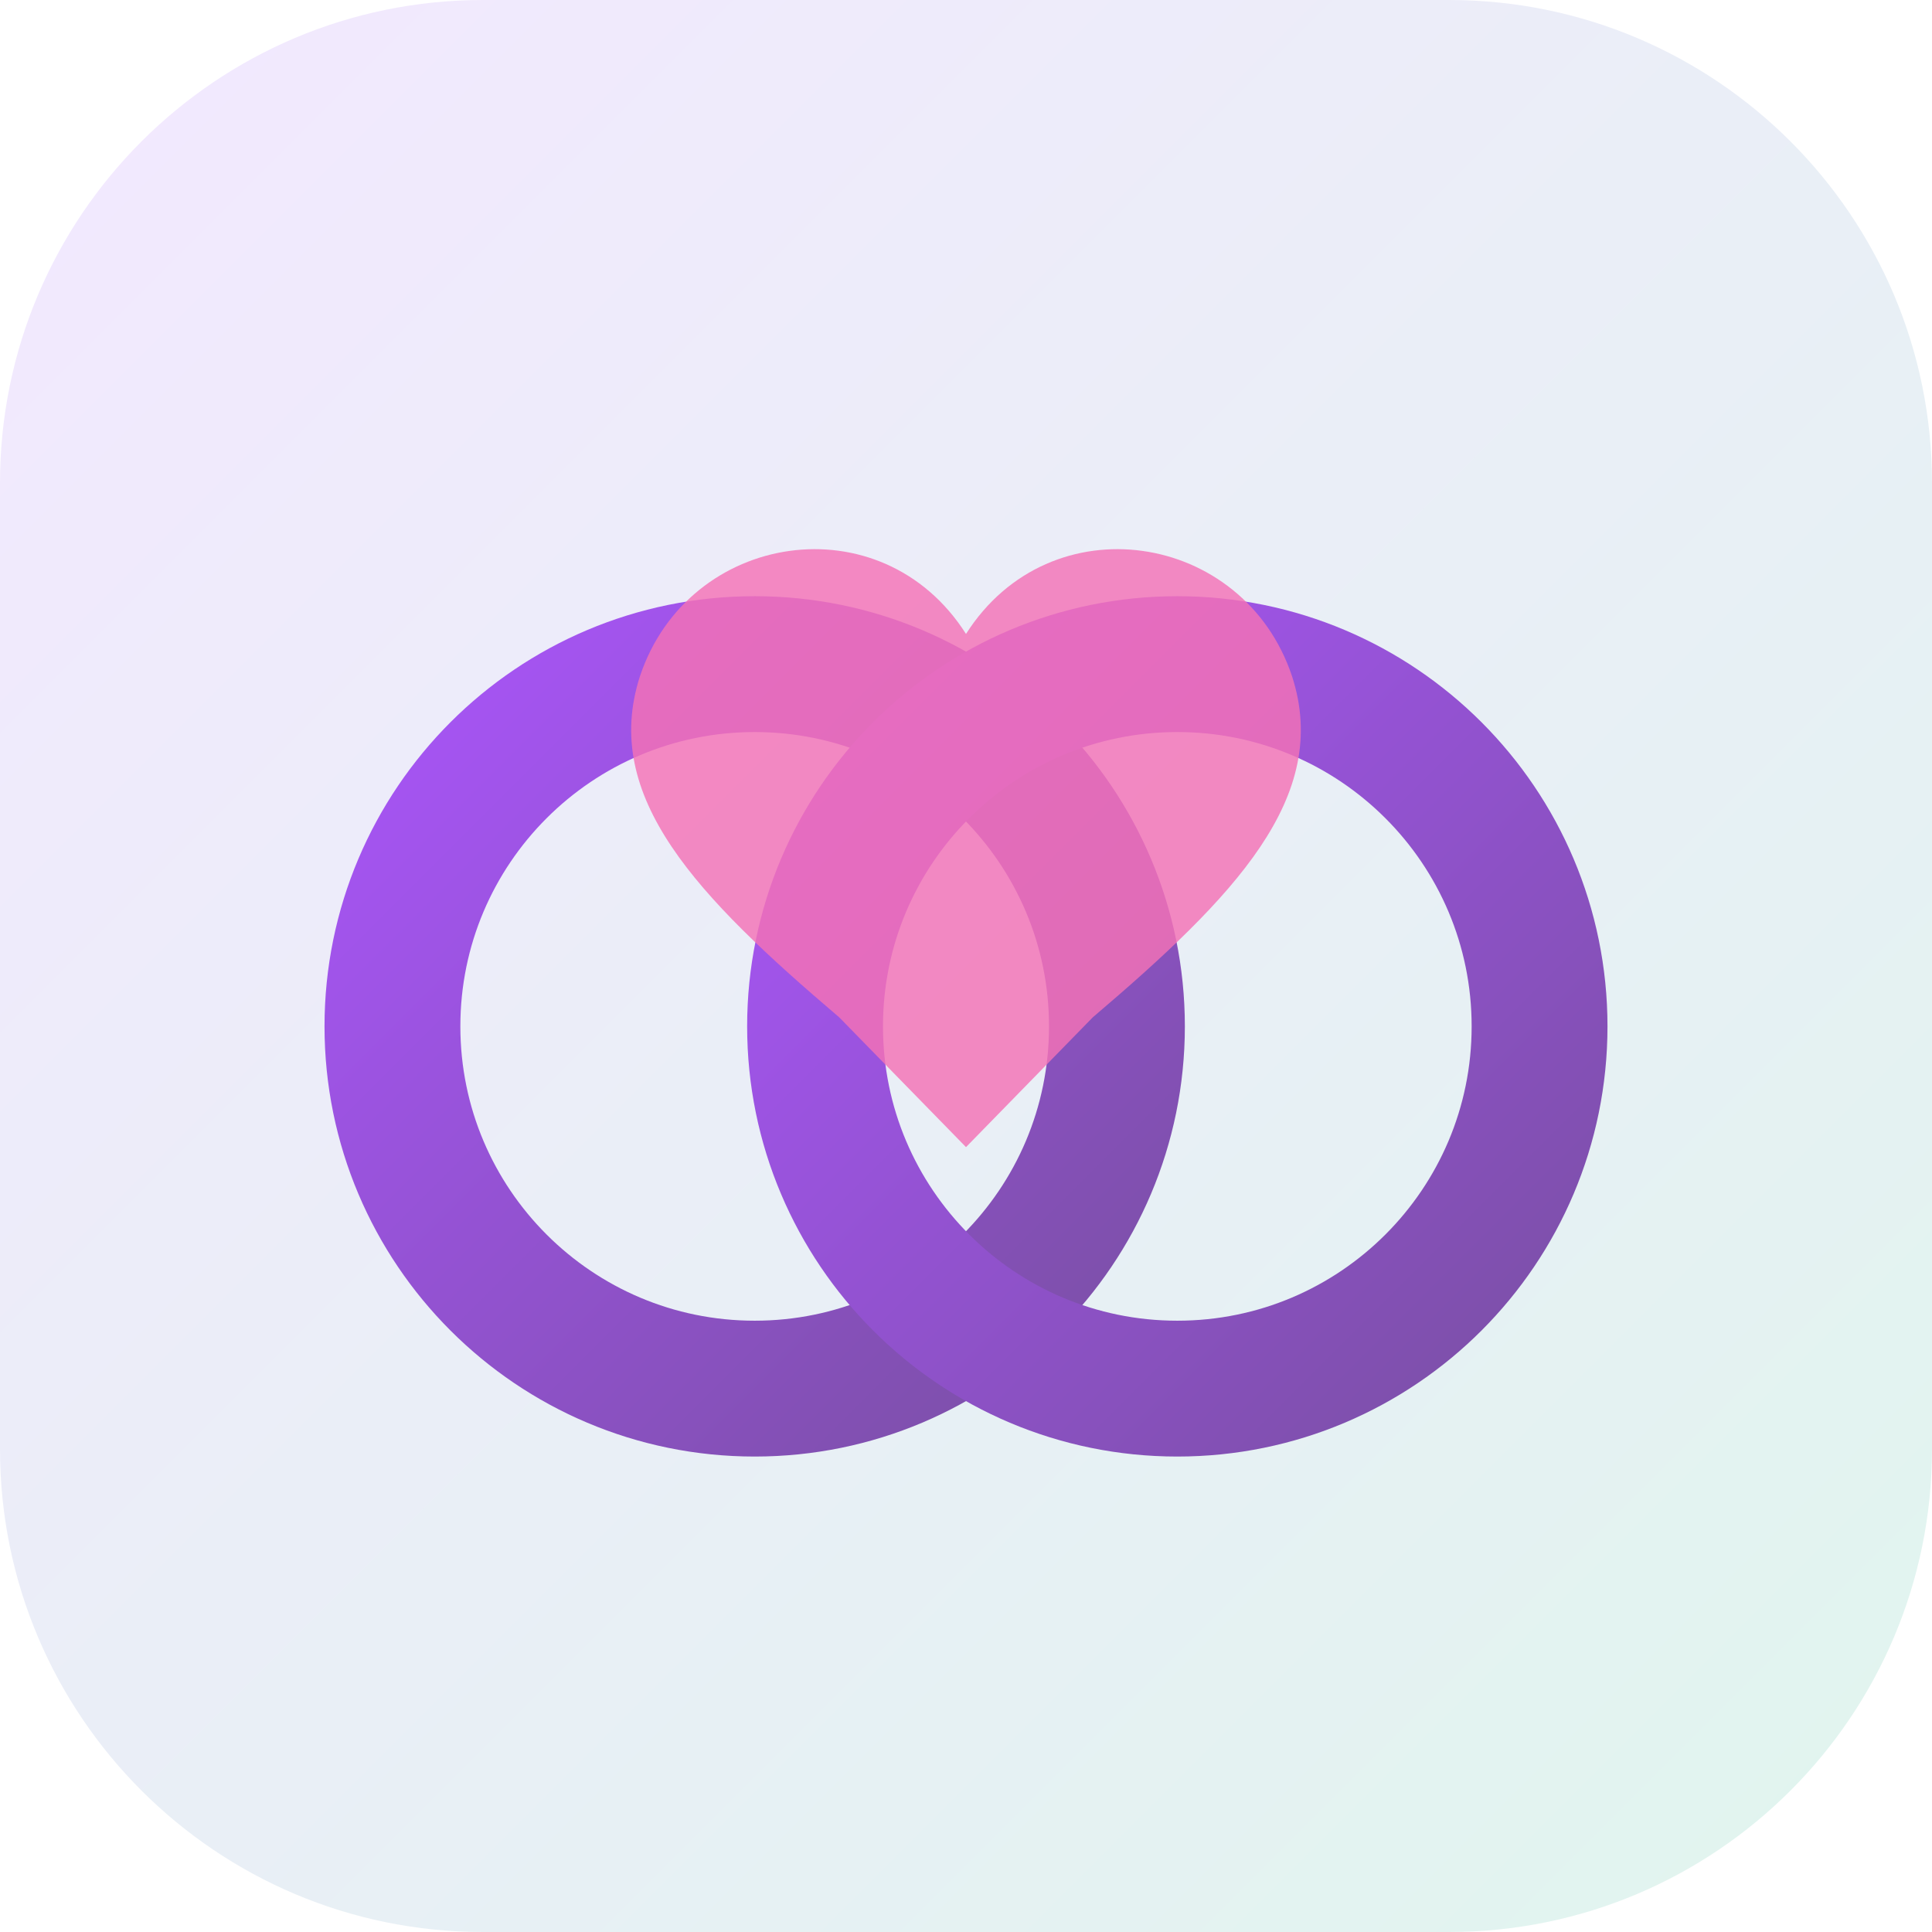
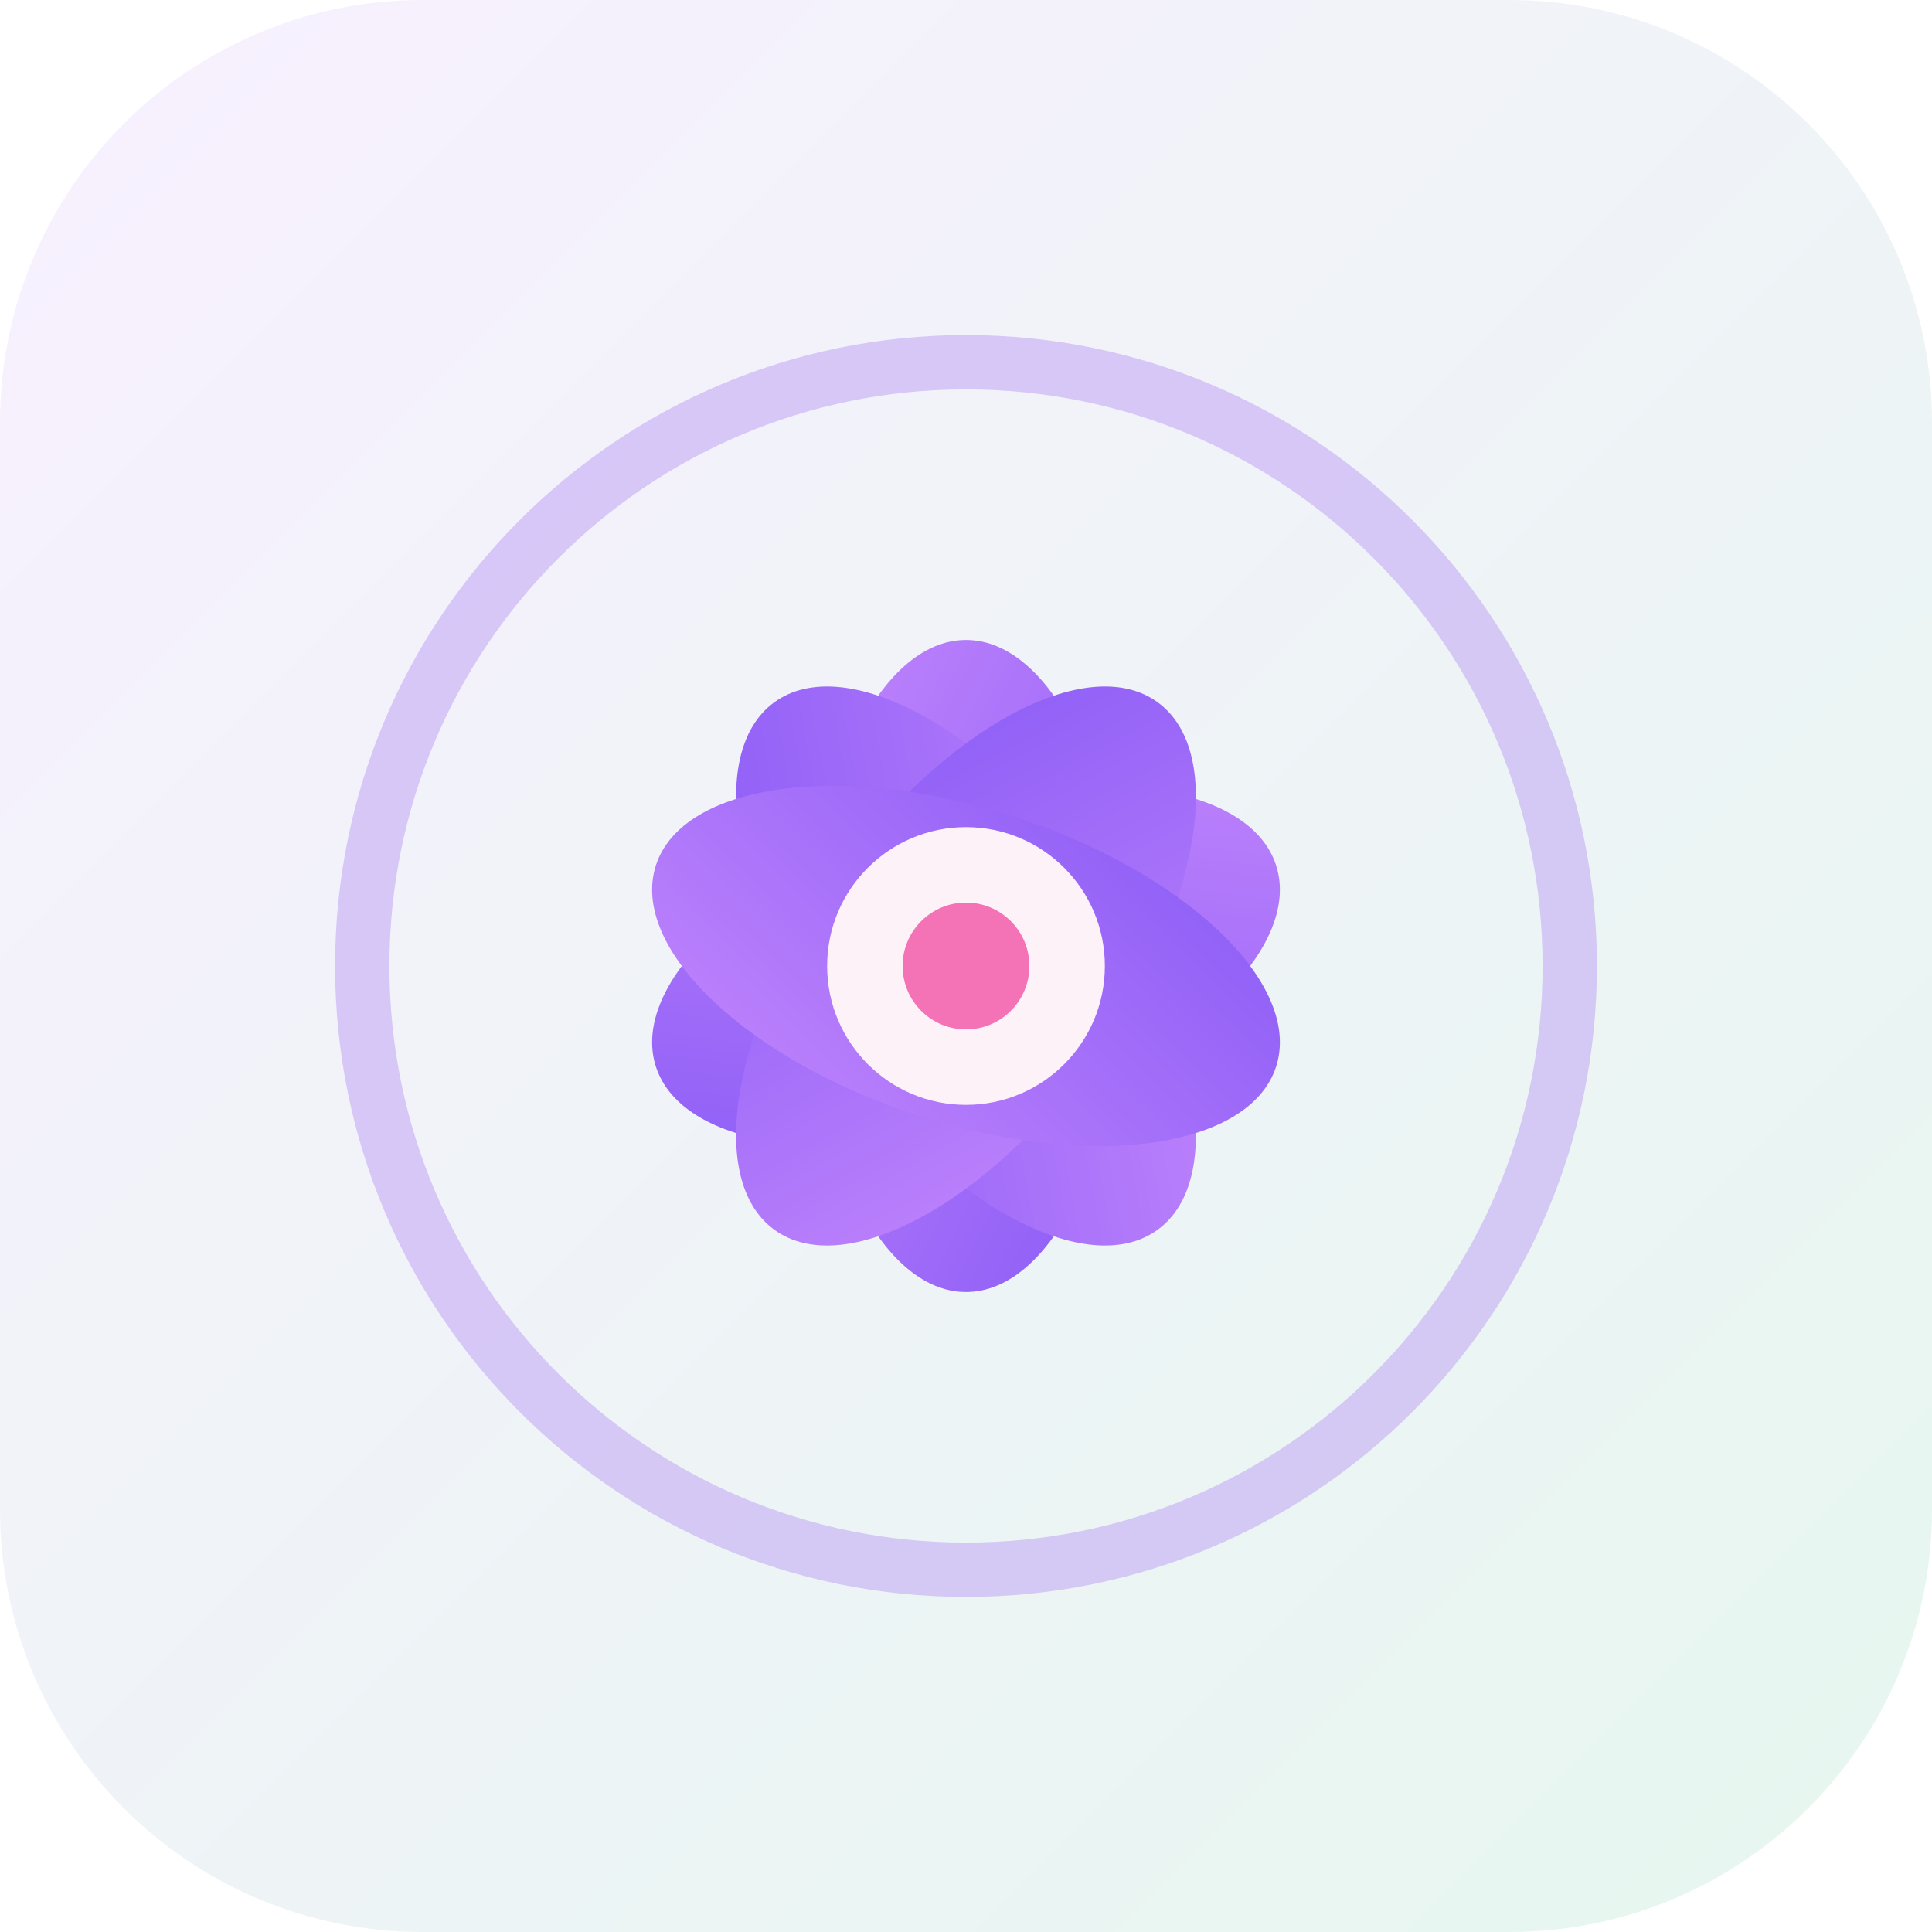
<svg xmlns="http://www.w3.org/2000/svg" viewBox="0 0 64 64">
  <defs>
    <linearGradient id="bg" x1="0" y1="0" x2="1" y2="1">
-       <stop offset="0%" stop-color="#f3e8ff" />
-       <stop offset="100%" stop-color="#e0f5ee" />
+       <stop offset="0%" stop-color="#f8f0ff" />
+       <stop offset="100%" stop-color="#e6f7ef" />
    </linearGradient>
-     <linearGradient id="gold" x1="0" y1="0" x2="1" y2="1">
-       <stop offset="0%" stop-color="#a855f7" />
-       <stop offset="100%" stop-color="#7b4fa6" />
+     <linearGradient id="petal" x1="0" y1="0" x2="1" y2="1">
+       <stop offset="0%" stop-color="#c084fc" />
+       <stop offset="100%" stop-color="#8b5cf6" />
    </linearGradient>
  </defs>
-   <rect width="64" height="64" rx="16" fill="url(#bg)" />
-   <circle cx="25" cy="34" r="12" fill="none" stroke="url(#gold)" stroke-width="4.5" />
-   <circle cx="39" cy="34" r="12" fill="none" stroke="url(#gold)" stroke-width="4.5" />
-   <path d="M32 21c2.8-4.4 9.2-3.4 10.8 1.4 1.3 4-1.9 7.3-6.6 11.3L32 38l-4.2-4.3c-4.7-4-7.9-7.3-6.6-11.3C22.8 17.6 29.2 16.6 32 21Z" fill="#f472b6" opacity=".82" />
+   <rect width="64" height="64" rx="14" fill="url(#bg)" />
+   <circle cx="32" cy="32" r="20" fill="none" stroke="#b794f4" stroke-opacity=".45" stroke-width="1.8" />
+   <g transform="translate(32 32)">
+     <ellipse rx="5.2" ry="10.8" fill="url(#petal)" transform="rotate(0)" />
+     <ellipse rx="5.2" ry="10.8" fill="url(#petal)" transform="rotate(72)" />
+     <ellipse rx="5.2" ry="10.8" fill="url(#petal)" transform="rotate(144)" />
+     <ellipse rx="5.2" ry="10.8" fill="url(#petal)" transform="rotate(216)" />
+     <ellipse rx="5.2" ry="10.8" fill="url(#petal)" transform="rotate(288)" />
+     <circle r="4.6" fill="#fdf2f8" />
+     <circle r="2.1" fill="#f472b6" />
+   </g>
</svg>
